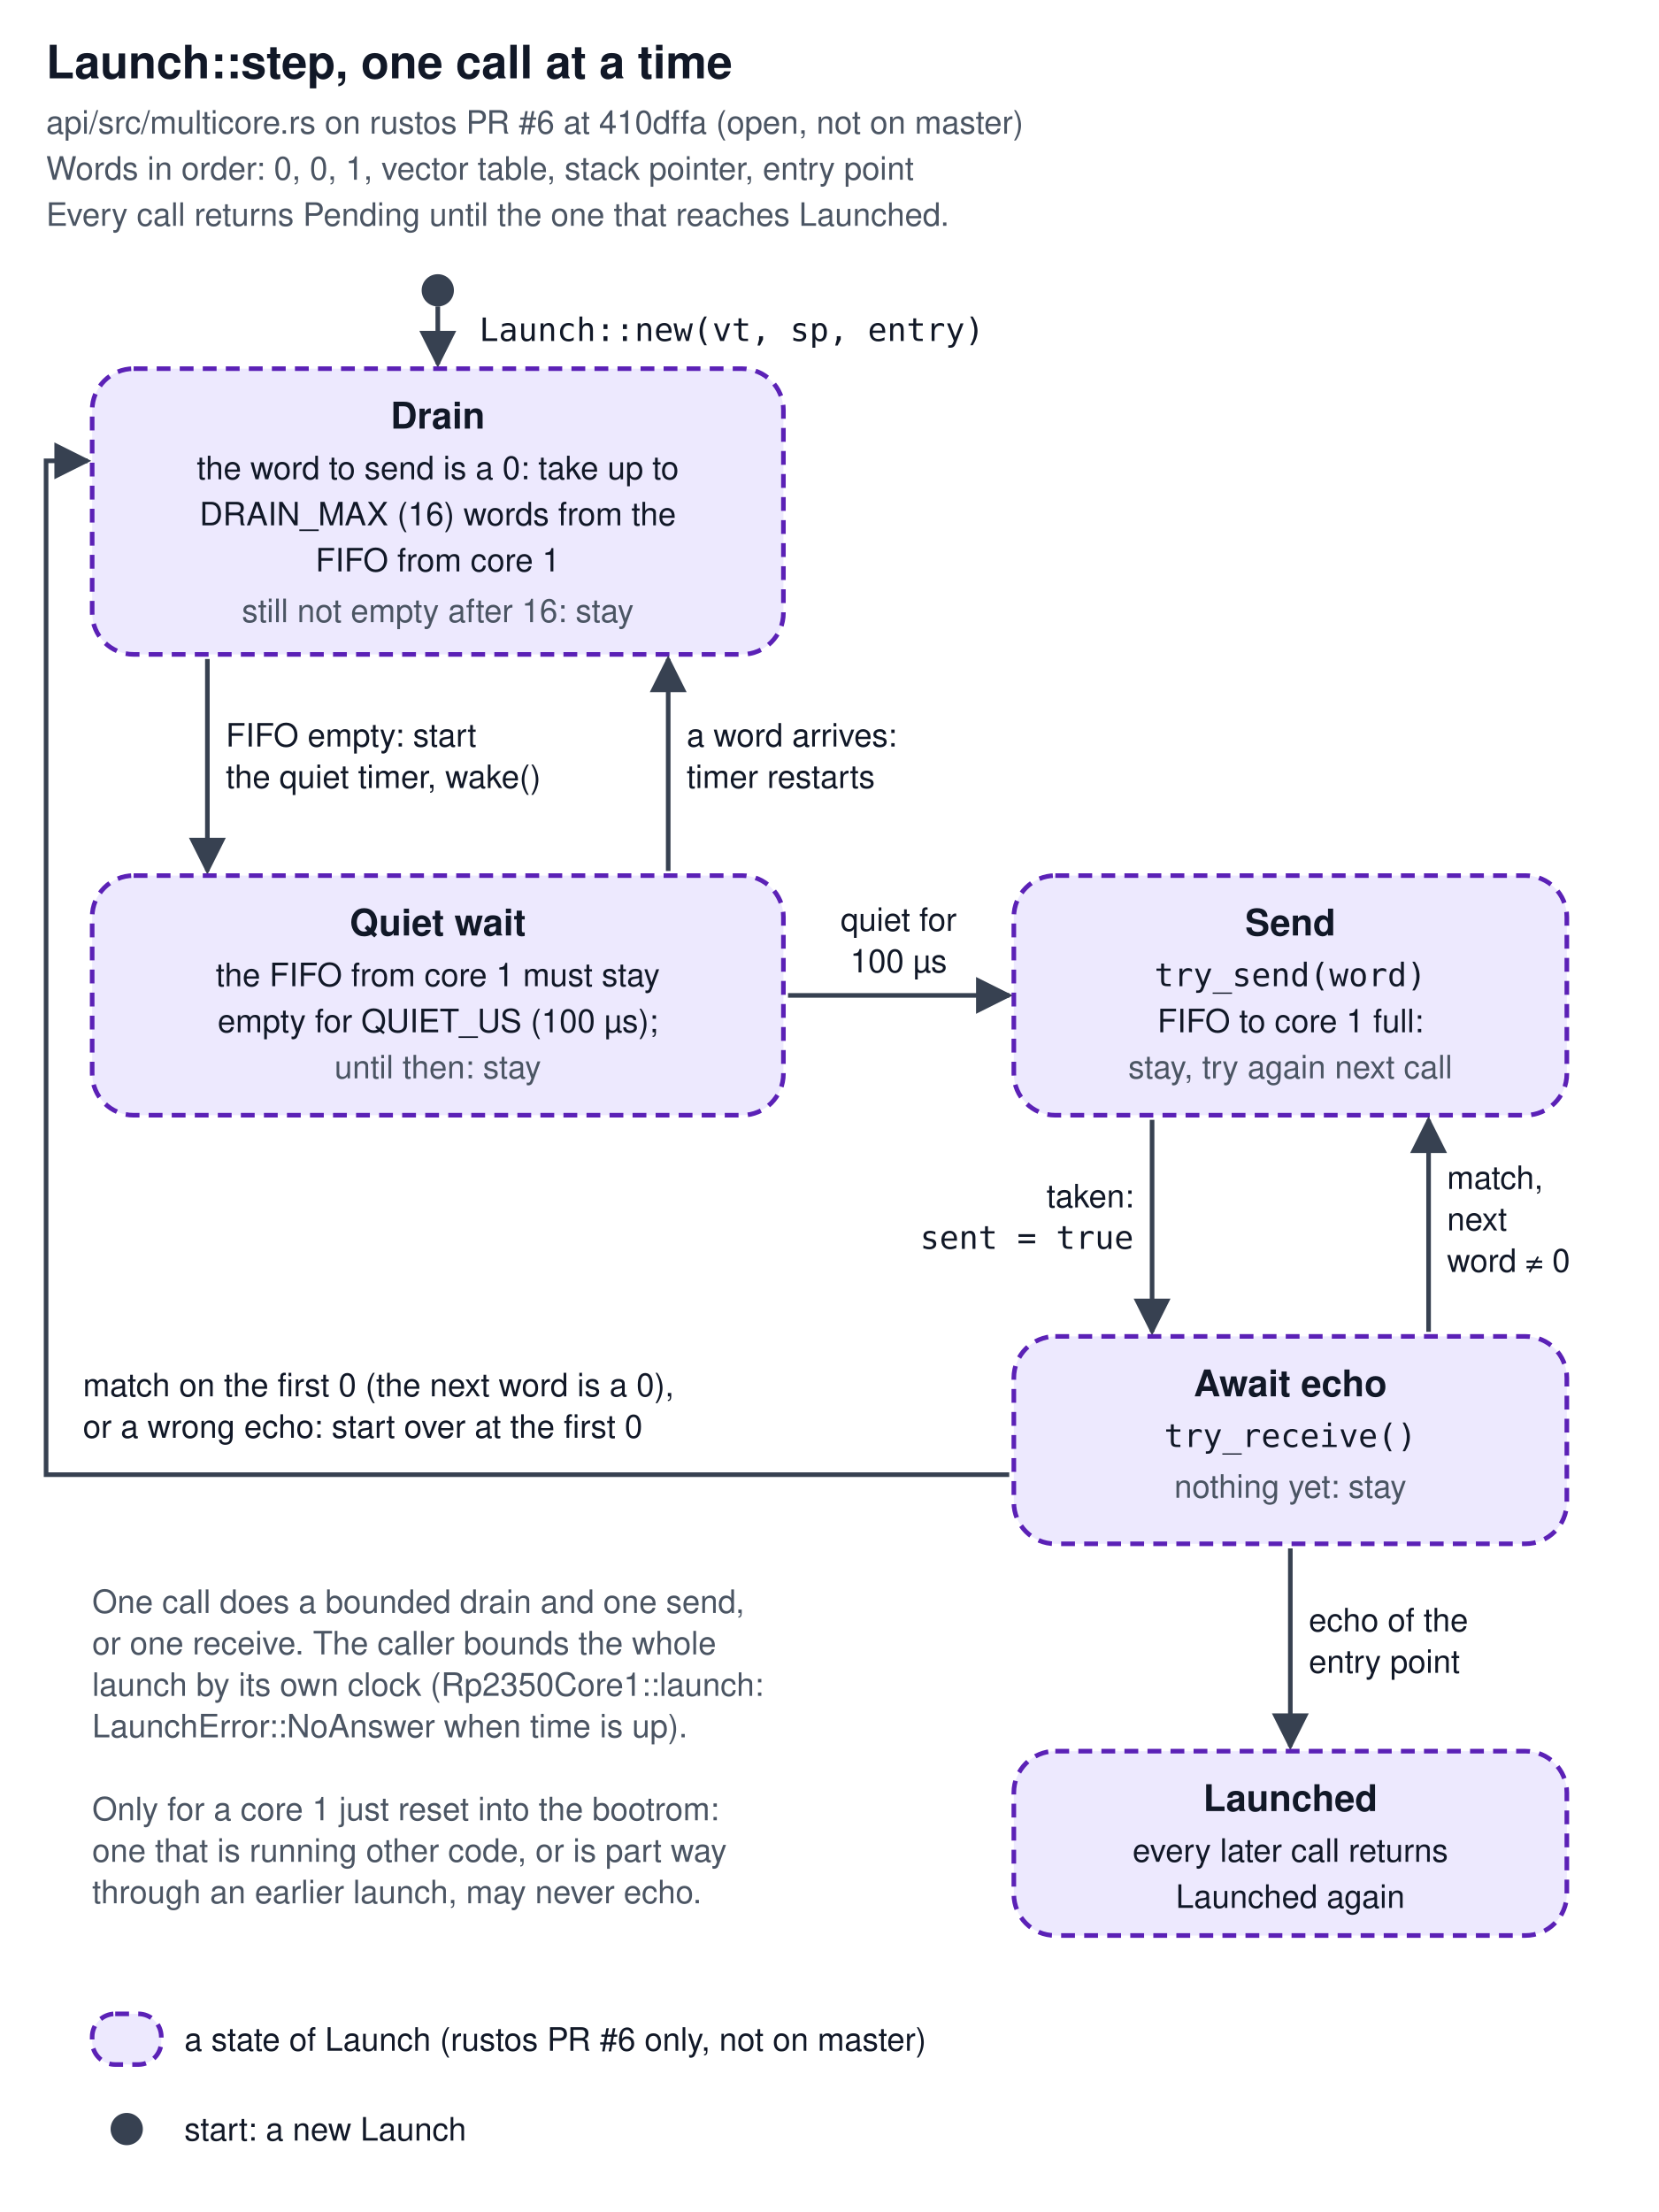
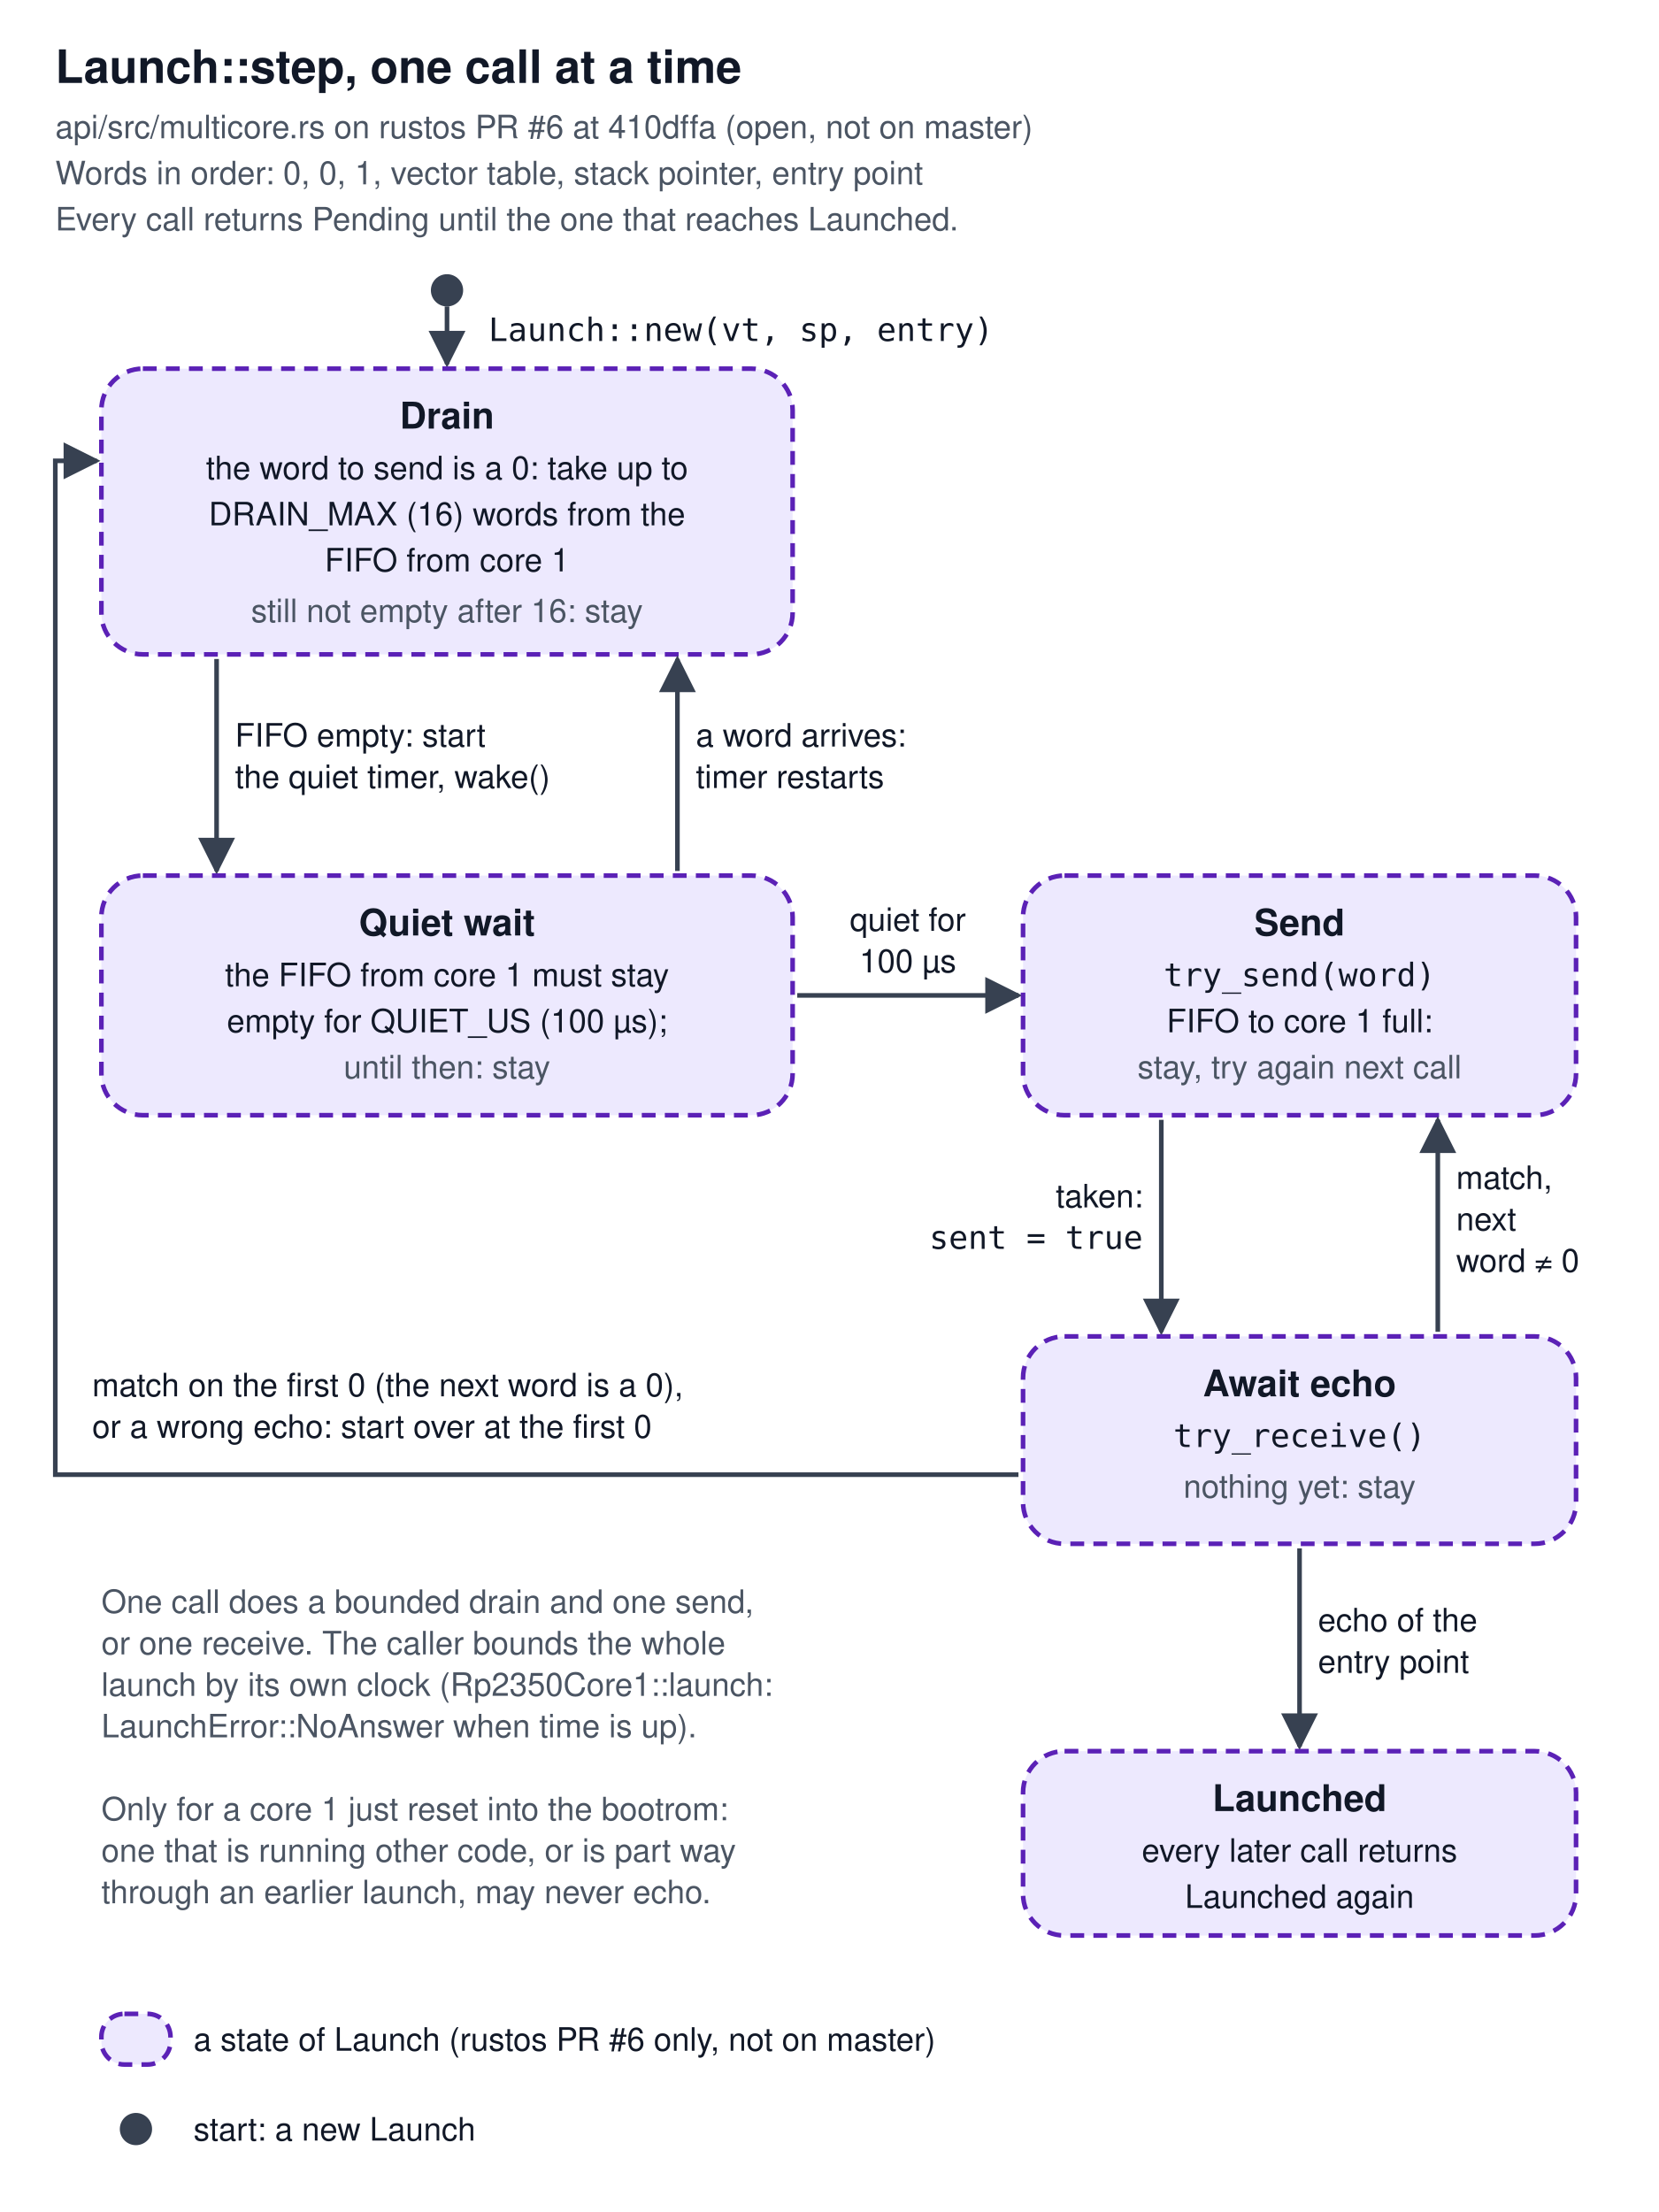
<svg xmlns="http://www.w3.org/2000/svg" viewBox="0 0 720 960" width="720" height="960" font-family="Helvetica, Arial, 'Liberation Sans', sans-serif" font-size="16" fill="#111827">
  <defs>
    <marker id="a03ls-arrow" viewBox="0 0 10 10" refX="9" refY="5" markerWidth="8" markerHeight="8" orient="auto-start-reverse">
      <path d="M0,0 L10,5 L0,10 z" fill="#374151" />
    </marker>
  </defs>
  <rect x="0" y="0" width="720" height="960" fill="#ffffff" />
-   <text x="20" y="34" font-size="20" font-weight="bold">Launch::step, one call at a time</text>
-   <text x="20" y="58" font-size="14" fill="#4b5563">api/src/multicore.rs on rustos PR #6 at 410dffa (open, not on master)</text>
-   <text x="20" y="78" font-size="14" fill="#4b5563">Words in order: 0, 0, 1, vector table, stack pointer, entry point</text>
-   <text x="20" y="98" font-size="14" fill="#4b5563">Every call returns Pending until the one that reaches Launched.</text>
-   <circle cx="190" cy="126" r="7" fill="#374151" />
-   <line x1="190" y1="133" x2="190" y2="158" stroke="#374151" stroke-width="2" marker-end="url(#a03ls-arrow)" />
-   <text x="208" y="148" font-size="14" font-family="Menlo, Consolas, 'DejaVu Sans Mono', monospace">Launch::new(vt, sp, entry)</text>
-   <rect x="40" y="160" width="300" height="124" rx="18" fill="#ede9fe" stroke="#5b21b6" stroke-width="2" stroke-dasharray="6 4" />
-   <text x="190" y="186" text-anchor="middle" font-weight="bold">Drain</text>
-   <text x="190" y="208" text-anchor="middle" font-size="14">the word to send is a 0: take up to</text>
-   <text x="190" y="228" text-anchor="middle" font-size="14">DRAIN_MAX (16) words from the</text>
-   <text x="190" y="248" text-anchor="middle" font-size="14">FIFO from core 1</text>
-   <text x="190" y="270" text-anchor="middle" font-size="14" fill="#4b5563">still not empty after 16: stay</text>
-   <line x1="90" y1="286" x2="90" y2="378" stroke="#374151" stroke-width="2" marker-end="url(#a03ls-arrow)" />
-   <text x="98" y="324" font-size="14">FIFO empty: start</text>
-   <text x="98" y="342" font-size="14">the quiet timer, wake()</text>
-   <line x1="290" y1="378" x2="290" y2="286" stroke="#374151" stroke-width="2" marker-end="url(#a03ls-arrow)" />
-   <text x="298" y="324" font-size="14">a word arrives:</text>
-   <text x="298" y="342" font-size="14">timer restarts</text>
-   <rect x="40" y="380" width="300" height="104" rx="18" fill="#ede9fe" stroke="#5b21b6" stroke-width="2" stroke-dasharray="6 4" />
-   <text x="190" y="406" text-anchor="middle" font-weight="bold">Quiet wait</text>
-   <text x="190" y="428" text-anchor="middle" font-size="14">the FIFO from core 1 must stay</text>
-   <text x="190" y="448" text-anchor="middle" font-size="14">empty for QUIET_US (100 µs);</text>
-   <text x="190" y="468" text-anchor="middle" font-size="14" fill="#4b5563">until then: stay</text>
-   <line x1="342" y1="432" x2="438" y2="432" stroke="#374151" stroke-width="2" marker-end="url(#a03ls-arrow)" />
-   <text x="390" y="404" text-anchor="middle" font-size="14">quiet for</text>
-   <text x="390" y="422" text-anchor="middle" font-size="14">100 µs</text>
-   <rect x="440" y="380" width="240" height="104" rx="18" fill="#ede9fe" stroke="#5b21b6" stroke-width="2" stroke-dasharray="6 4" />
-   <text x="560" y="406" text-anchor="middle" font-weight="bold">Send</text>
-   <text x="560" y="428" text-anchor="middle" font-size="14" font-family="Menlo, Consolas, 'DejaVu Sans Mono', monospace">try_send(word)</text>
-   <text x="560" y="448" text-anchor="middle" font-size="14">FIFO to core 1 full:</text>
-   <text x="560" y="468" text-anchor="middle" font-size="14" fill="#4b5563">stay, try again next call</text>
-   <line x1="500" y1="486" x2="500" y2="578" stroke="#374151" stroke-width="2" marker-end="url(#a03ls-arrow)" />
-   <text x="492" y="524" text-anchor="end" font-size="14">taken:</text>
-   <text x="492" y="542" text-anchor="end" font-size="14" font-family="Menlo, Consolas, 'DejaVu Sans Mono', monospace">sent = true</text>
-   <line x1="620" y1="578" x2="620" y2="486" stroke="#374151" stroke-width="2" marker-end="url(#a03ls-arrow)" />
-   <text x="628" y="516" font-size="14">match,</text>
-   <text x="628" y="534" font-size="14">next</text>
-   <text x="628" y="552" font-size="14">word ≠ 0</text>
-   <rect x="440" y="580" width="240" height="90" rx="18" fill="#ede9fe" stroke="#5b21b6" stroke-width="2" stroke-dasharray="6 4" />
-   <text x="560" y="606" text-anchor="middle" font-weight="bold">Await echo</text>
-   <text x="560" y="628" text-anchor="middle" font-size="14" font-family="Menlo, Consolas, 'DejaVu Sans Mono', monospace">try_receive()</text>
-   <text x="560" y="650" text-anchor="middle" font-size="14" fill="#4b5563">nothing yet: stay</text>
-   <path d="M 438 640 L 20 640 L 20 200 L 38 200" fill="none" stroke="#374151" stroke-width="2" marker-end="url(#a03ls-arrow)" />
-   <text x="36" y="606" font-size="14">match on the first 0 (the next word is a 0),</text>
-   <text x="36" y="624" font-size="14">or a wrong echo: start over at the first 0</text>
-   <line x1="560" y1="672" x2="560" y2="758" stroke="#374151" stroke-width="2" marker-end="url(#a03ls-arrow)" />
-   <text x="568" y="708" font-size="14">echo of the</text>
-   <text x="568" y="726" font-size="14">entry point</text>
-   <rect x="440" y="760" width="240" height="80" rx="18" fill="#ede9fe" stroke="#5b21b6" stroke-width="2" stroke-dasharray="6 4" />
-   <text x="560" y="786" text-anchor="middle" font-weight="bold">Launched</text>
-   <text x="560" y="808" text-anchor="middle" font-size="14">every later call returns</text>
-   <text x="560" y="828" text-anchor="middle" font-size="14">Launched again</text>
-   <text x="40" y="700" font-size="14" fill="#4b5563">One call does a bounded drain and one send,</text>
-   <text x="40" y="718" font-size="14" fill="#4b5563">or one receive. The caller bounds the whole</text>
-   <text x="40" y="736" font-size="14" fill="#4b5563">launch by its own clock (Rp2350Core1::launch:</text>
-   <text x="40" y="754" font-size="14" fill="#4b5563">LaunchError::NoAnswer when time is up).</text>
-   <text x="40" y="790" font-size="14" fill="#4b5563">Only for a core 1 just reset into the bootrom:</text>
-   <text x="40" y="808" font-size="14" fill="#4b5563">one that is running other code, or is part way</text>
-   <text x="40" y="826" font-size="14" fill="#4b5563">through an earlier launch, may never echo.</text>
-   <rect x="40" y="874" width="30" height="22" rx="10" fill="#ede9fe" stroke="#5b21b6" stroke-width="2" stroke-dasharray="6 4" />
-   <text x="80" y="890" font-size="14">a state of Launch (rustos PR #6 only, not on master)</text>
-   <circle cx="55" cy="924" r="7" fill="#374151" />
-   <text x="80" y="929" font-size="14">start: a new Launch</text>
+   <text x="24" y="36" font-size="20" font-weight="bold">Launch::step, one call at a time</text>
+   <text x="24" y="60" font-size="14" fill="#4b5563">api/src/multicore.rs on rustos PR #6 at 410dffa (open, not on master)</text>
+   <text x="24" y="80" font-size="14" fill="#4b5563">Words in order: 0, 0, 1, vector table, stack pointer, entry point</text>
+   <text x="24" y="100" font-size="14" fill="#4b5563">Every call returns Pending until the one that reaches Launched.</text>
+   <g transform="translate(4,0)">
+     <circle cx="190" cy="126" r="7" fill="#374151" />
+     <line x1="190" y1="133" x2="190" y2="158" stroke="#374151" stroke-width="2" marker-end="url(#a03ls-arrow)" />
+     <text x="208" y="148" font-size="14" font-family="Menlo, Consolas, 'DejaVu Sans Mono', monospace">Launch::new(vt, sp, entry)</text>
+     <rect x="40" y="160" width="300" height="124" rx="18" fill="#ede9fe" stroke="#5b21b6" stroke-width="2" stroke-dasharray="6 4" />
+     <text x="190" y="186" text-anchor="middle" font-weight="bold">Drain</text>
+     <text x="190" y="208" text-anchor="middle" font-size="14">the word to send is a 0: take up to</text>
+     <text x="190" y="228" text-anchor="middle" font-size="14">DRAIN_MAX (16) words from the</text>
+     <text x="190" y="248" text-anchor="middle" font-size="14">FIFO from core 1</text>
+     <text x="190" y="270" text-anchor="middle" font-size="14" fill="#4b5563">still not empty after 16: stay</text>
+     <line x1="90" y1="286" x2="90" y2="378" stroke="#374151" stroke-width="2" marker-end="url(#a03ls-arrow)" />
+     <text x="98" y="324" font-size="14">FIFO empty: start</text>
+     <text x="98" y="342" font-size="14">the quiet timer, wake()</text>
+     <line x1="290" y1="378" x2="290" y2="286" stroke="#374151" stroke-width="2" marker-end="url(#a03ls-arrow)" />
+     <text x="298" y="324" font-size="14">a word arrives:</text>
+     <text x="298" y="342" font-size="14">timer restarts</text>
+     <rect x="40" y="380" width="300" height="104" rx="18" fill="#ede9fe" stroke="#5b21b6" stroke-width="2" stroke-dasharray="6 4" />
+     <text x="190" y="406" text-anchor="middle" font-weight="bold">Quiet wait</text>
+     <text x="190" y="428" text-anchor="middle" font-size="14">the FIFO from core 1 must stay</text>
+     <text x="190" y="448" text-anchor="middle" font-size="14">empty for QUIET_US (100 µs);</text>
+     <text x="190" y="468" text-anchor="middle" font-size="14" fill="#4b5563">until then: stay</text>
+     <line x1="342" y1="432" x2="438" y2="432" stroke="#374151" stroke-width="2" marker-end="url(#a03ls-arrow)" />
+     <text x="390" y="404" text-anchor="middle" font-size="14">quiet for</text>
+     <text x="390" y="422" text-anchor="middle" font-size="14">100 µs</text>
+     <rect x="440" y="380" width="240" height="104" rx="18" fill="#ede9fe" stroke="#5b21b6" stroke-width="2" stroke-dasharray="6 4" />
+     <text x="560" y="406" text-anchor="middle" font-weight="bold">Send</text>
+     <text x="560" y="428" text-anchor="middle" font-size="14" font-family="Menlo, Consolas, 'DejaVu Sans Mono', monospace">try_send(word)</text>
+     <text x="560" y="448" text-anchor="middle" font-size="14">FIFO to core 1 full:</text>
+     <text x="560" y="468" text-anchor="middle" font-size="14" fill="#4b5563">stay, try again next call</text>
+     <line x1="500" y1="486" x2="500" y2="578" stroke="#374151" stroke-width="2" marker-end="url(#a03ls-arrow)" />
+     <text x="492" y="524" text-anchor="end" font-size="14">taken:</text>
+     <text x="492" y="542" text-anchor="end" font-size="14" font-family="Menlo, Consolas, 'DejaVu Sans Mono', monospace">sent = true</text>
+     <line x1="620" y1="578" x2="620" y2="486" stroke="#374151" stroke-width="2" marker-end="url(#a03ls-arrow)" />
+     <text x="628" y="516" font-size="14">match,</text>
+     <text x="628" y="534" font-size="14">next</text>
+     <text x="628" y="552" font-size="14">word ≠ 0</text>
+     <rect x="440" y="580" width="240" height="90" rx="18" fill="#ede9fe" stroke="#5b21b6" stroke-width="2" stroke-dasharray="6 4" />
+     <text x="560" y="606" text-anchor="middle" font-weight="bold">Await echo</text>
+     <text x="560" y="628" text-anchor="middle" font-size="14" font-family="Menlo, Consolas, 'DejaVu Sans Mono', monospace">try_receive()</text>
+     <text x="560" y="650" text-anchor="middle" font-size="14" fill="#4b5563">nothing yet: stay</text>
+     <path d="M 438 640 L 20 640 L 20 200 L 38 200" fill="none" stroke="#374151" stroke-width="2" marker-end="url(#a03ls-arrow)" />
+     <text x="36" y="606" font-size="14">match on the first 0 (the next word is a 0),</text>
+     <text x="36" y="624" font-size="14">or a wrong echo: start over at the first 0</text>
+     <line x1="560" y1="672" x2="560" y2="758" stroke="#374151" stroke-width="2" marker-end="url(#a03ls-arrow)" />
+     <text x="568" y="708" font-size="14">echo of the</text>
+     <text x="568" y="726" font-size="14">entry point</text>
+     <rect x="440" y="760" width="240" height="80" rx="18" fill="#ede9fe" stroke="#5b21b6" stroke-width="2" stroke-dasharray="6 4" />
+     <text x="560" y="786" text-anchor="middle" font-weight="bold">Launched</text>
+     <text x="560" y="808" text-anchor="middle" font-size="14">every later call returns</text>
+     <text x="560" y="828" text-anchor="middle" font-size="14">Launched again</text>
+     <text x="40" y="700" font-size="14" fill="#4b5563">One call does a bounded drain and one send,</text>
+     <text x="40" y="718" font-size="14" fill="#4b5563">or one receive. The caller bounds the whole</text>
+     <text x="40" y="736" font-size="14" fill="#4b5563">launch by its own clock (Rp2350Core1::launch:</text>
+     <text x="40" y="754" font-size="14" fill="#4b5563">LaunchError::NoAnswer when time is up).</text>
+     <text x="40" y="790" font-size="14" fill="#4b5563">Only for a core 1 just reset into the bootrom:</text>
+     <text x="40" y="808" font-size="14" fill="#4b5563">one that is running other code, or is part way</text>
+     <text x="40" y="826" font-size="14" fill="#4b5563">through an earlier launch, may never echo.</text>
+     <rect x="40" y="874" width="30" height="22" rx="10" fill="#ede9fe" stroke="#5b21b6" stroke-width="2" stroke-dasharray="6 4" />
+     <text x="80" y="890" font-size="14">a state of Launch (rustos PR #6 only, not on master)</text>
+     <circle cx="55" cy="924" r="7" fill="#374151" />
+     <text x="80" y="929" font-size="14">start: a new Launch</text>
+   </g>
</svg>
